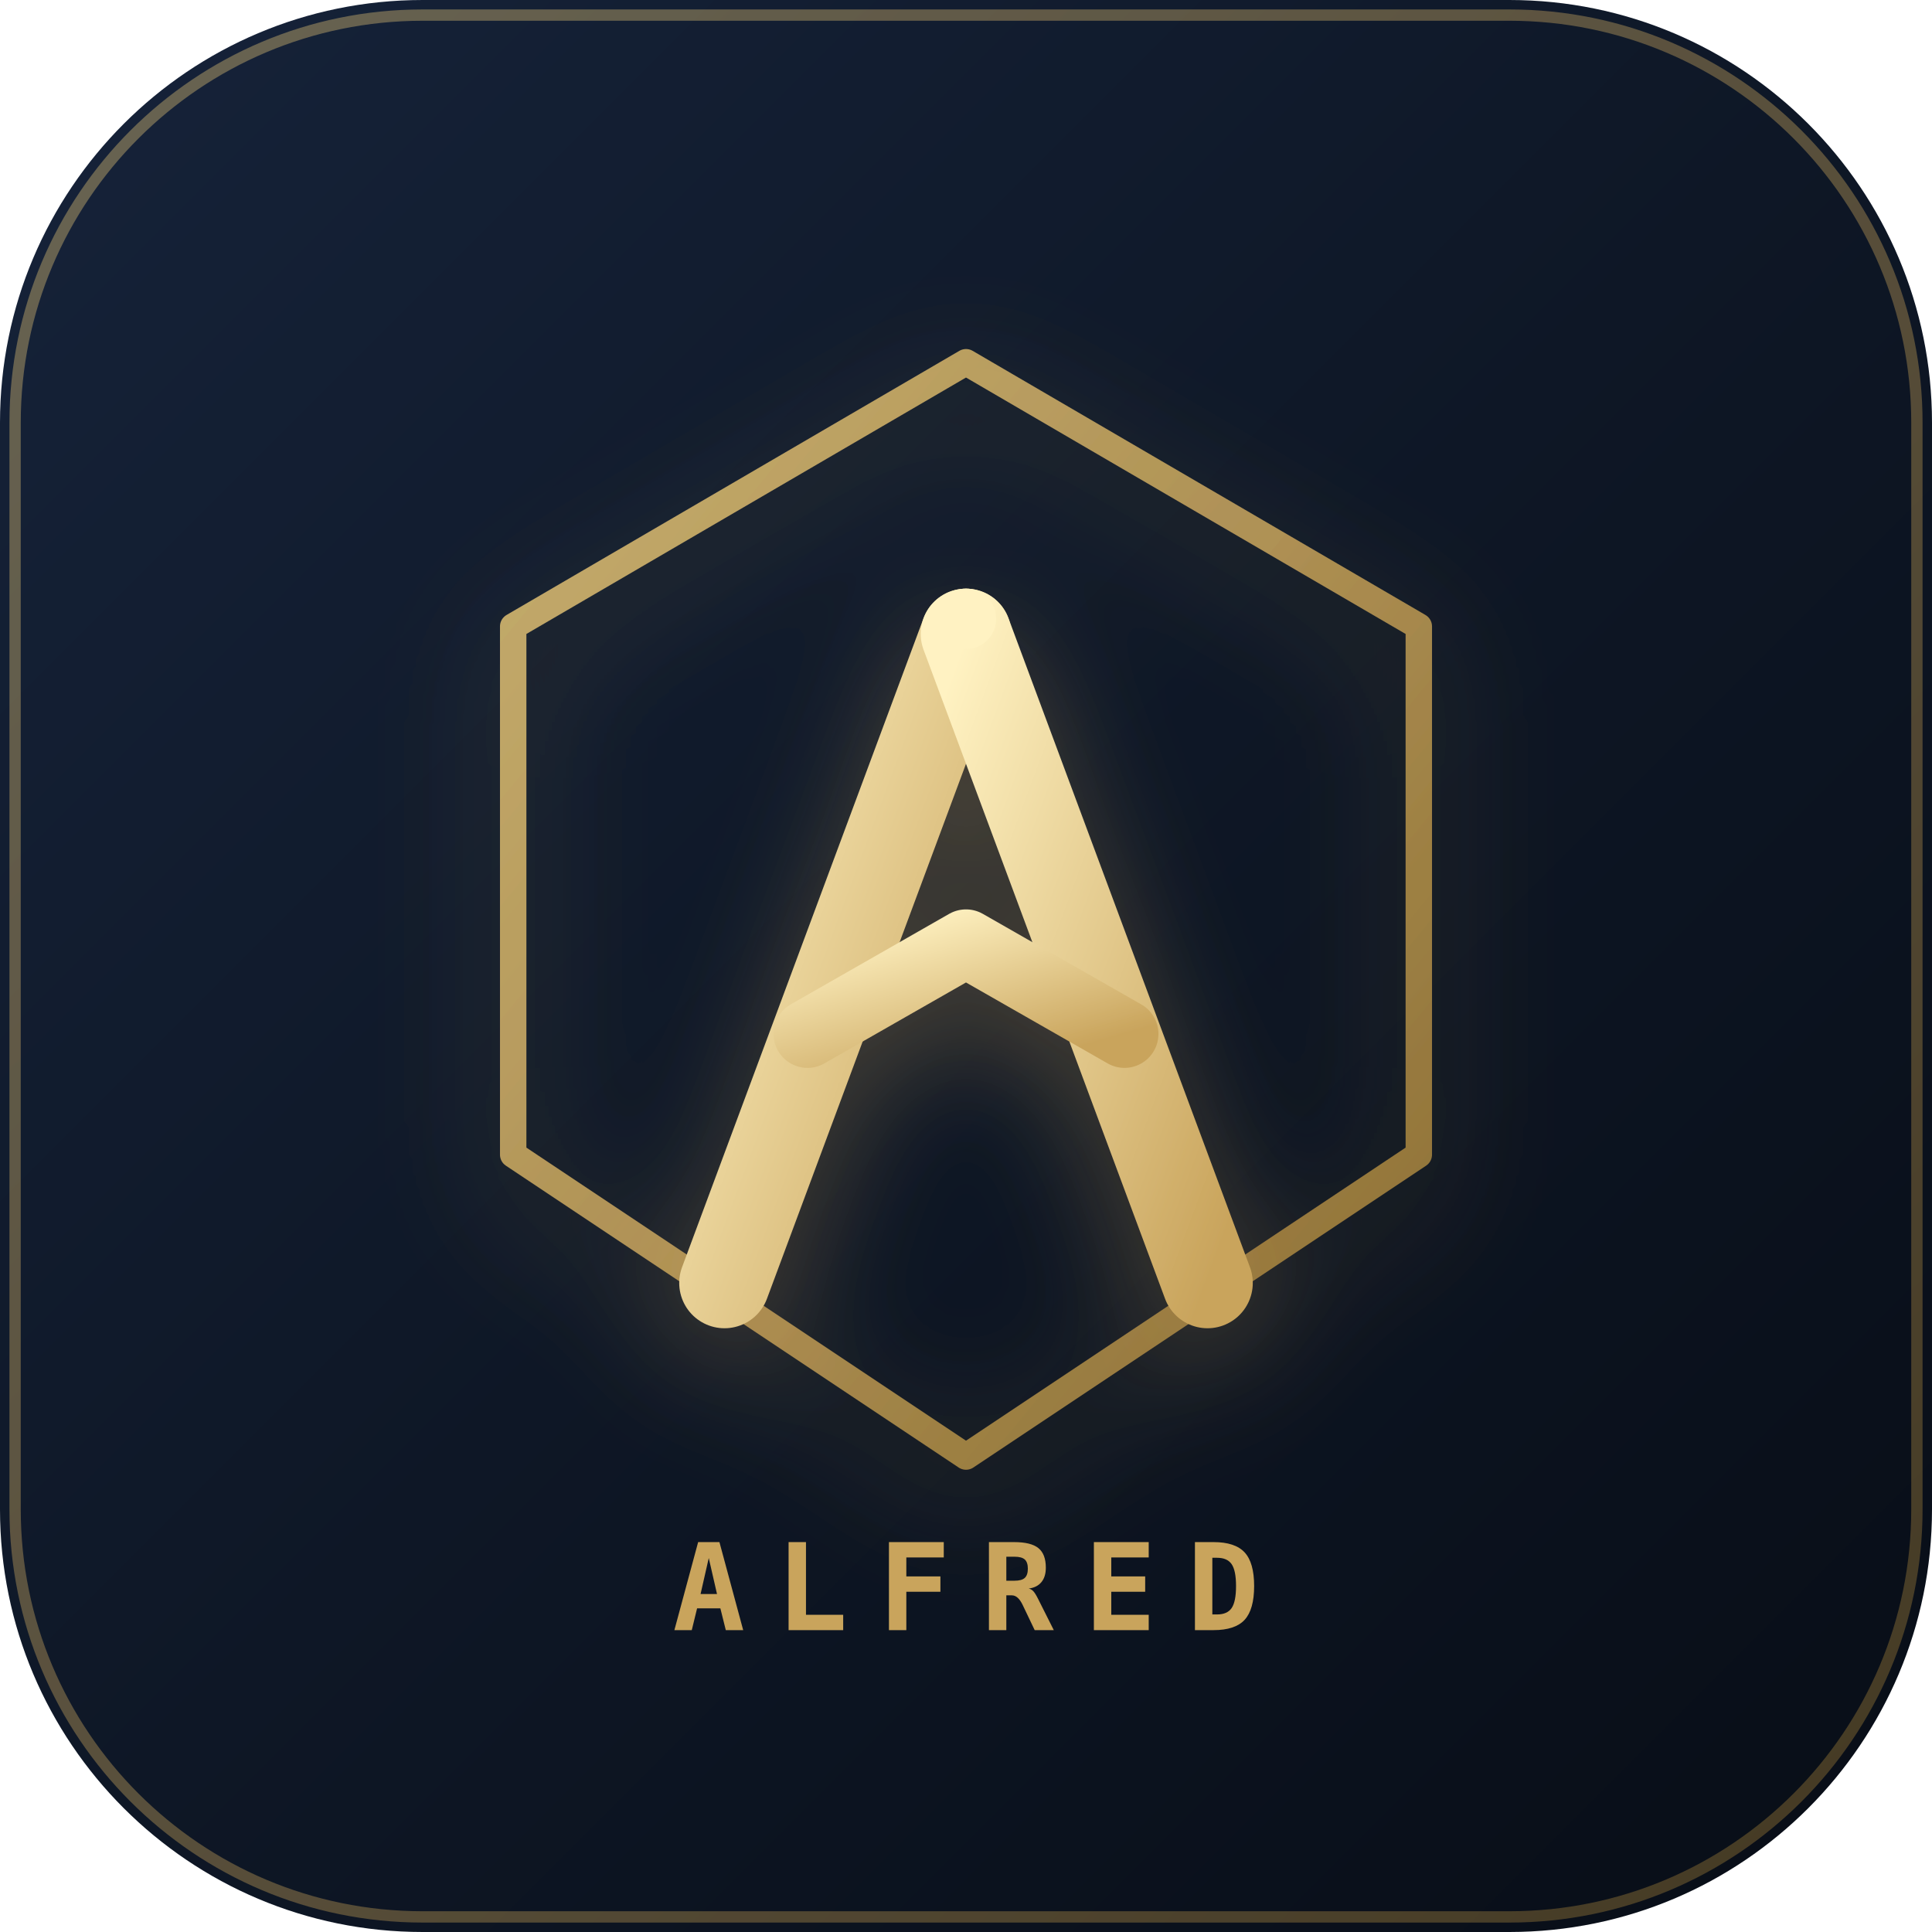
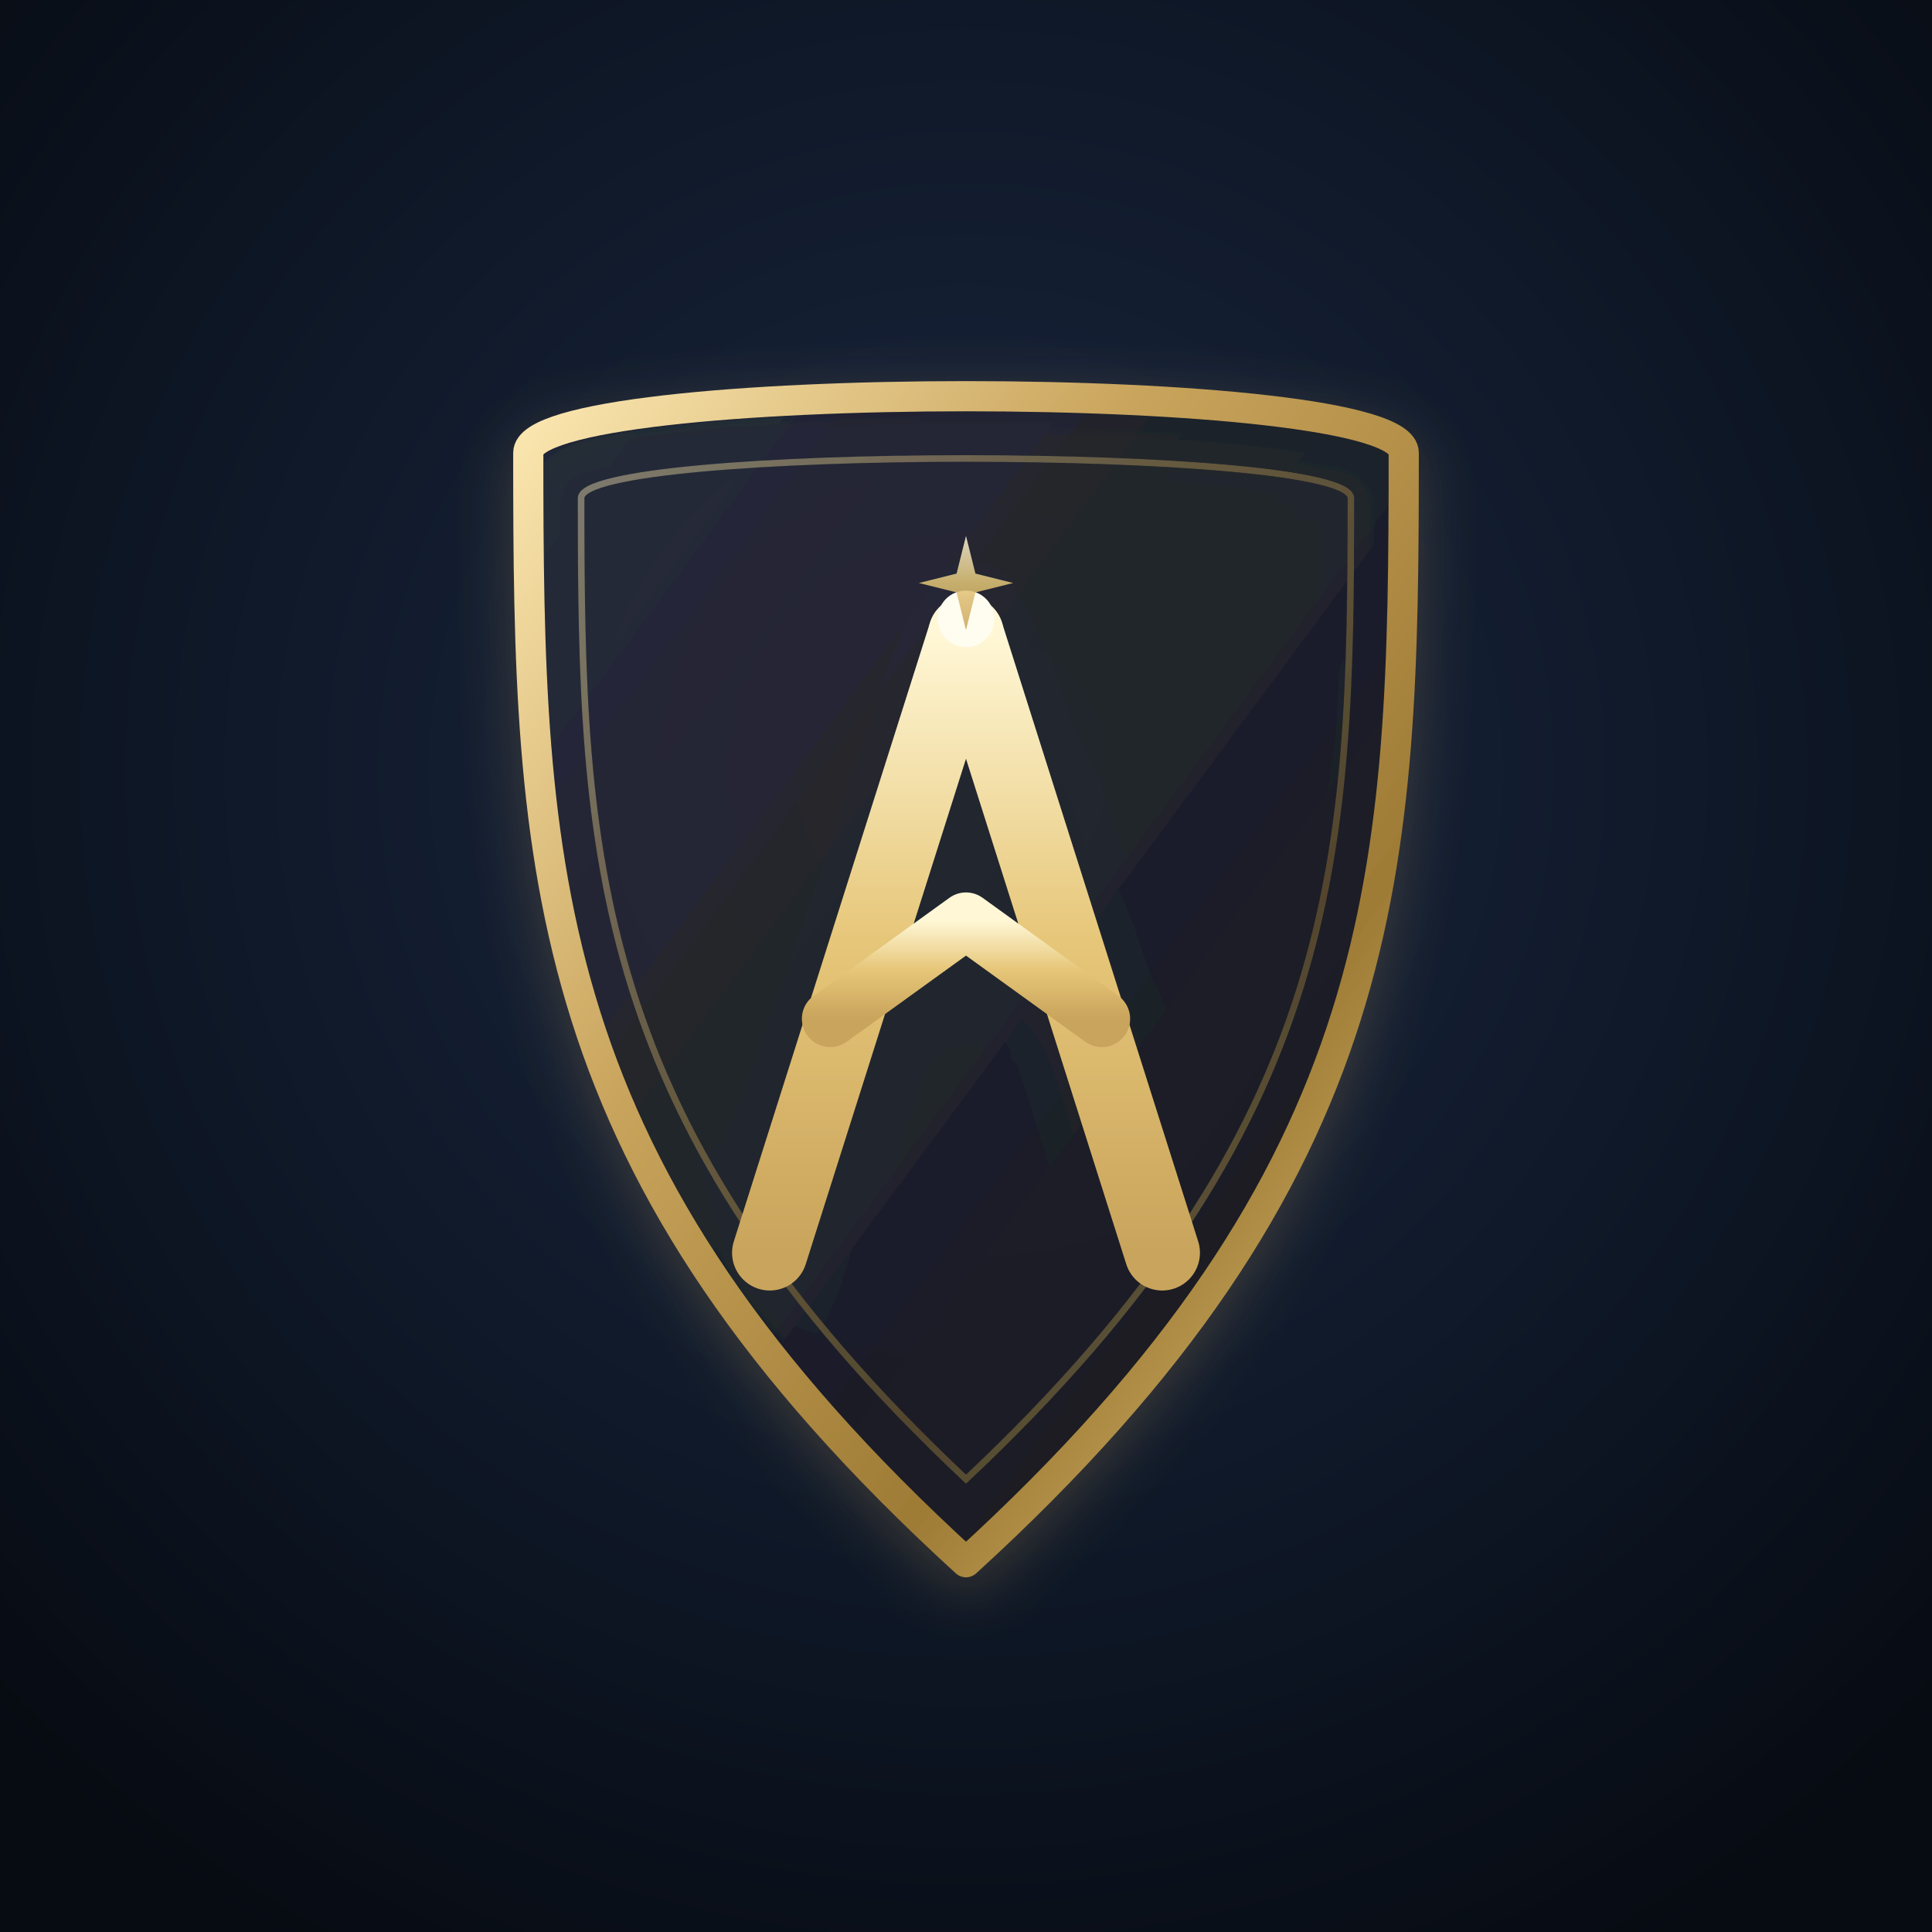
<svg xmlns="http://www.w3.org/2000/svg" viewBox="0 0 512 512" width="512" height="512">
  <defs>
-     <linearGradient id="bg" x1="0%" y1="0%" x2="100%" y2="100%">
-       <stop offset="0%" stop-color="#16233A" />
-       <stop offset="50%" stop-color="#0E1726" />
-       <stop offset="100%" stop-color="#080D16" />
+     <radialGradient id="bg" cx="50%" cy="40%" r="70%">
+       <stop offset="0%" stop-color="#1A2740" />
+       <stop offset="60%" stop-color="#0E1726" />
+       <stop offset="100%" stop-color="#070B12" />
+     </radialGradient>
+     <linearGradient id="gold-frame" x1="0%" y1="0%" x2="100%" y2="100%">
+       <stop offset="0%" stop-color="#FCE8B2" />
+       <stop offset="35%" stop-color="#C9A45C" />
+       <stop offset="70%" stop-color="#9E7B35" />
+       <stop offset="100%" stop-color="#E5C77A" />
    </linearGradient>
-     <linearGradient id="gold" x1="0%" y1="0%" x2="100%" y2="100%">
-       <stop offset="0%" stop-color="#E5C77A" />
-       <stop offset="50%" stop-color="#C9A45C" />
-       <stop offset="100%" stop-color="#9E7B35" />
-     </linearGradient>
-     <linearGradient id="gold-bright" x1="0%" y1="0%" x2="100%" y2="100%">
-       <stop offset="0%" stop-color="#FFF2C2" />
+     <linearGradient id="gold-bright" x1="0%" y1="0%" x2="0%" y2="100%">
+       <stop offset="0%" stop-color="#FFF7D6" />
+       <stop offset="50%" stop-color="#E6C678" />
      <stop offset="100%" stop-color="#C9A45C" />
    </linearGradient>
-     <filter id="glow" x="-20%" y="-20%" width="140%" height="140%">
-       <feDropShadow dx="0" dy="8" stdDeviation="16" flood-color="#C9A45C" flood-opacity="0.35" />
+     <linearGradient id="shield-fill" x1="0%" y1="0%" x2="100%" y2="100%">
+       <stop offset="0%" stop-color="#162238" stop-opacity="0.9" />
+       <stop offset="100%" stop-color="#0B121E" stop-opacity="0.95" />
+     </linearGradient>
+     <filter id="badge-shadow" x="-20%" y="-20%" width="140%" height="140%">
+       <feDropShadow dx="0" dy="12" stdDeviation="18" flood-color="#000000" flood-opacity="0.6" />
+       <feDropShadow dx="0" dy="4" stdDeviation="8" flood-color="#C9A45C" flood-opacity="0.25" />
    </filter>
  </defs>
-   <rect width="512" height="512" rx="112" fill="url(#bg)" />
-   <rect width="504" height="504" x="4" y="4" rx="108" fill="none" stroke="url(#gold)" stroke-width="3" stroke-opacity="0.4" />
-   <g filter="url(#glow)">
-     <path d="M256 96 L376 166 L376 306 L256 386 L136 306 L136 166 Z" fill="none" stroke="url(#gold)" stroke-width="7" stroke-linejoin="round" opacity="0.85" />
-     <path d="M192 340 L256 168" stroke="url(#gold-bright)" stroke-width="24" stroke-linecap="round" />
-     <path d="M320 340 L256 168" stroke="url(#gold-bright)" stroke-width="24" stroke-linecap="round" />
-     <path d="M214 274 L256 250 L298 274" fill="none" stroke="url(#gold-bright)" stroke-width="18" stroke-linecap="round" stroke-linejoin="round" />
-     <circle cx="256" cy="164" r="8" fill="#FFF2C2" />
+   <rect width="512" height="512" fill="url(#bg)" />
+   <g filter="url(#badge-shadow)">
+     <path d="M140 120 C140 100, 372 100, 372 120 C372 230, 370 310, 256 414 C142 310, 140 230, 140 120 Z" fill="url(#shield-fill)" stroke="url(#gold-frame)" stroke-width="8" stroke-linejoin="round" />
+     <path d="M154 132 C154 118, 358 118, 358 132 C358 226, 356 298, 256 392 C156 298, 154 226, 154 132 Z" fill="none" stroke="url(#gold-frame)" stroke-width="1.75" stroke-opacity="0.45" />
+     <path d="M204 332 L256 168" stroke="url(#gold-bright)" stroke-width="20" stroke-linecap="round" />
+     <path d="M308 332 L256 168" stroke="url(#gold-bright)" stroke-width="20" stroke-linecap="round" />
+     <path d="M220 270 L256 244 L292 270" fill="none" stroke="url(#gold-bright)" stroke-width="15" stroke-linecap="round" stroke-linejoin="round" />
+     <circle cx="256" cy="164" r="7.5" fill="#FFFDF0" />
+     <path d="M256 142 L258.5 152 L268.5 154.5 L258.5 157 L256 167 L253.5 157 L243.5 154.5 L253.5 152 Z" fill="url(#gold-bright)" opacity="0.85" />
  </g>
-   <text x="256" y="432" text-anchor="middle" font-family="ui-monospace, SFMono-Regular, Menlo, monospace" font-size="32" font-weight="700" letter-spacing="8" fill="#C9A45C">ALFRED</text>
</svg>
